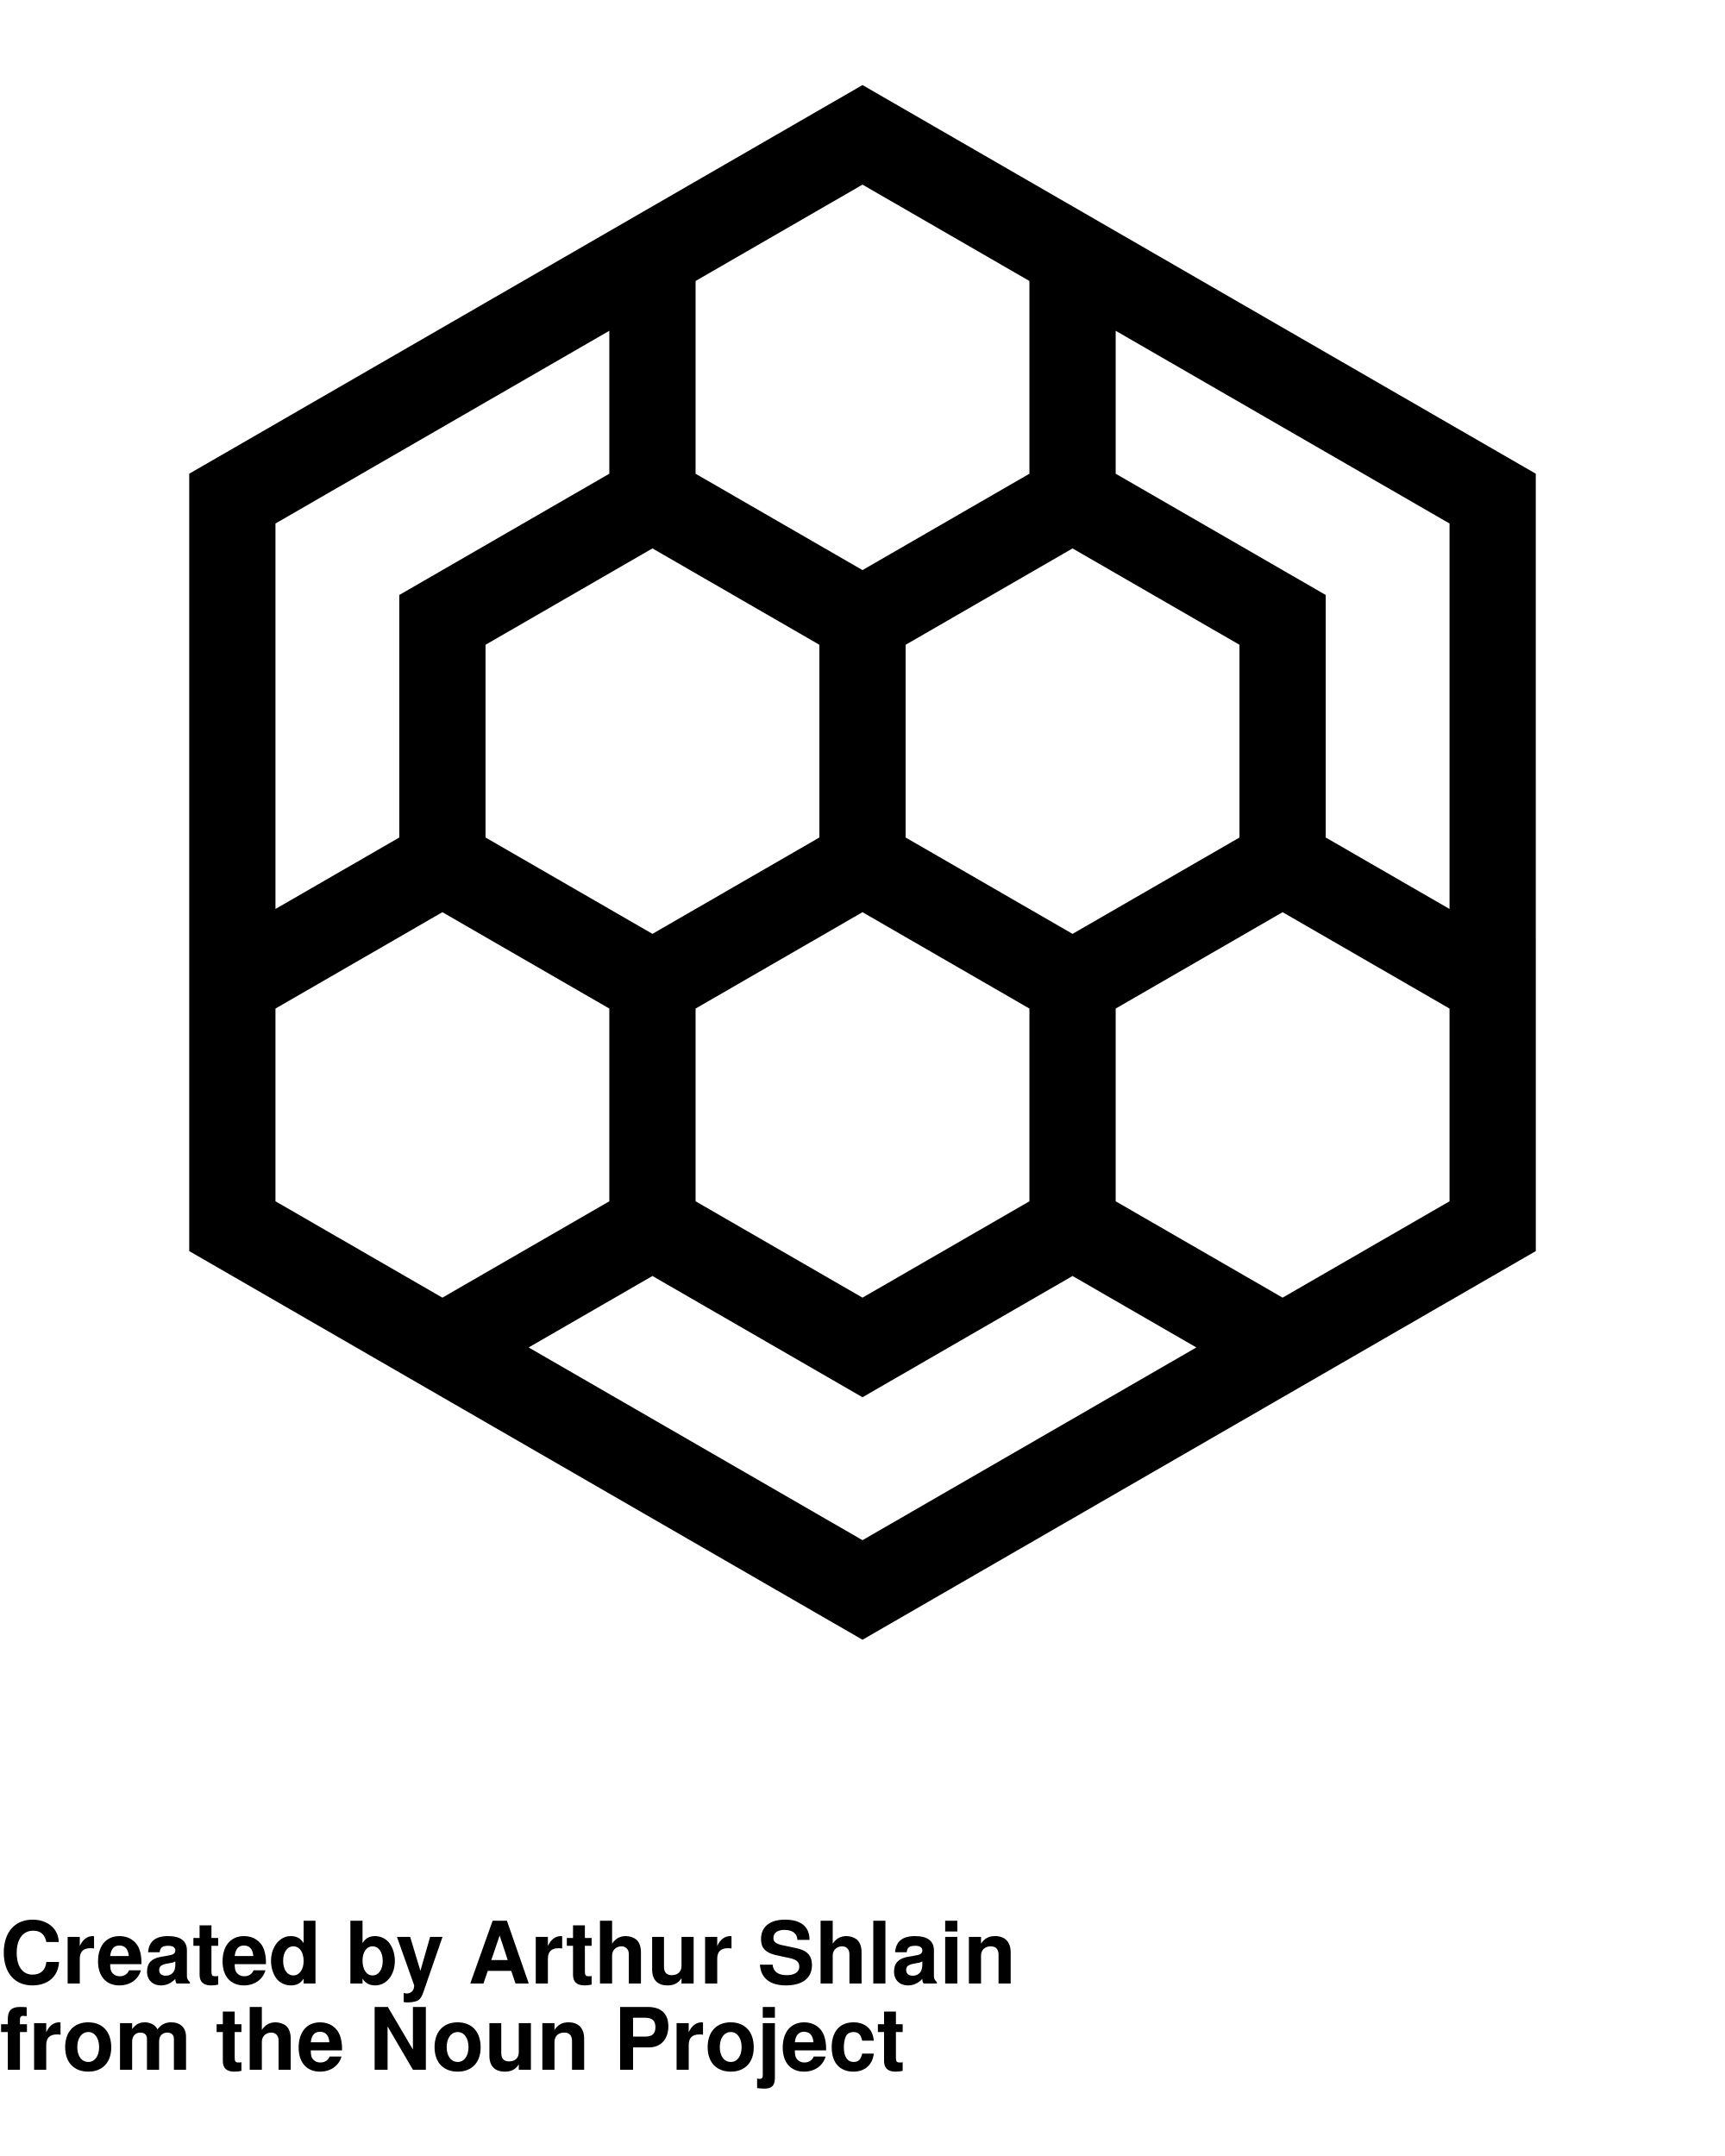
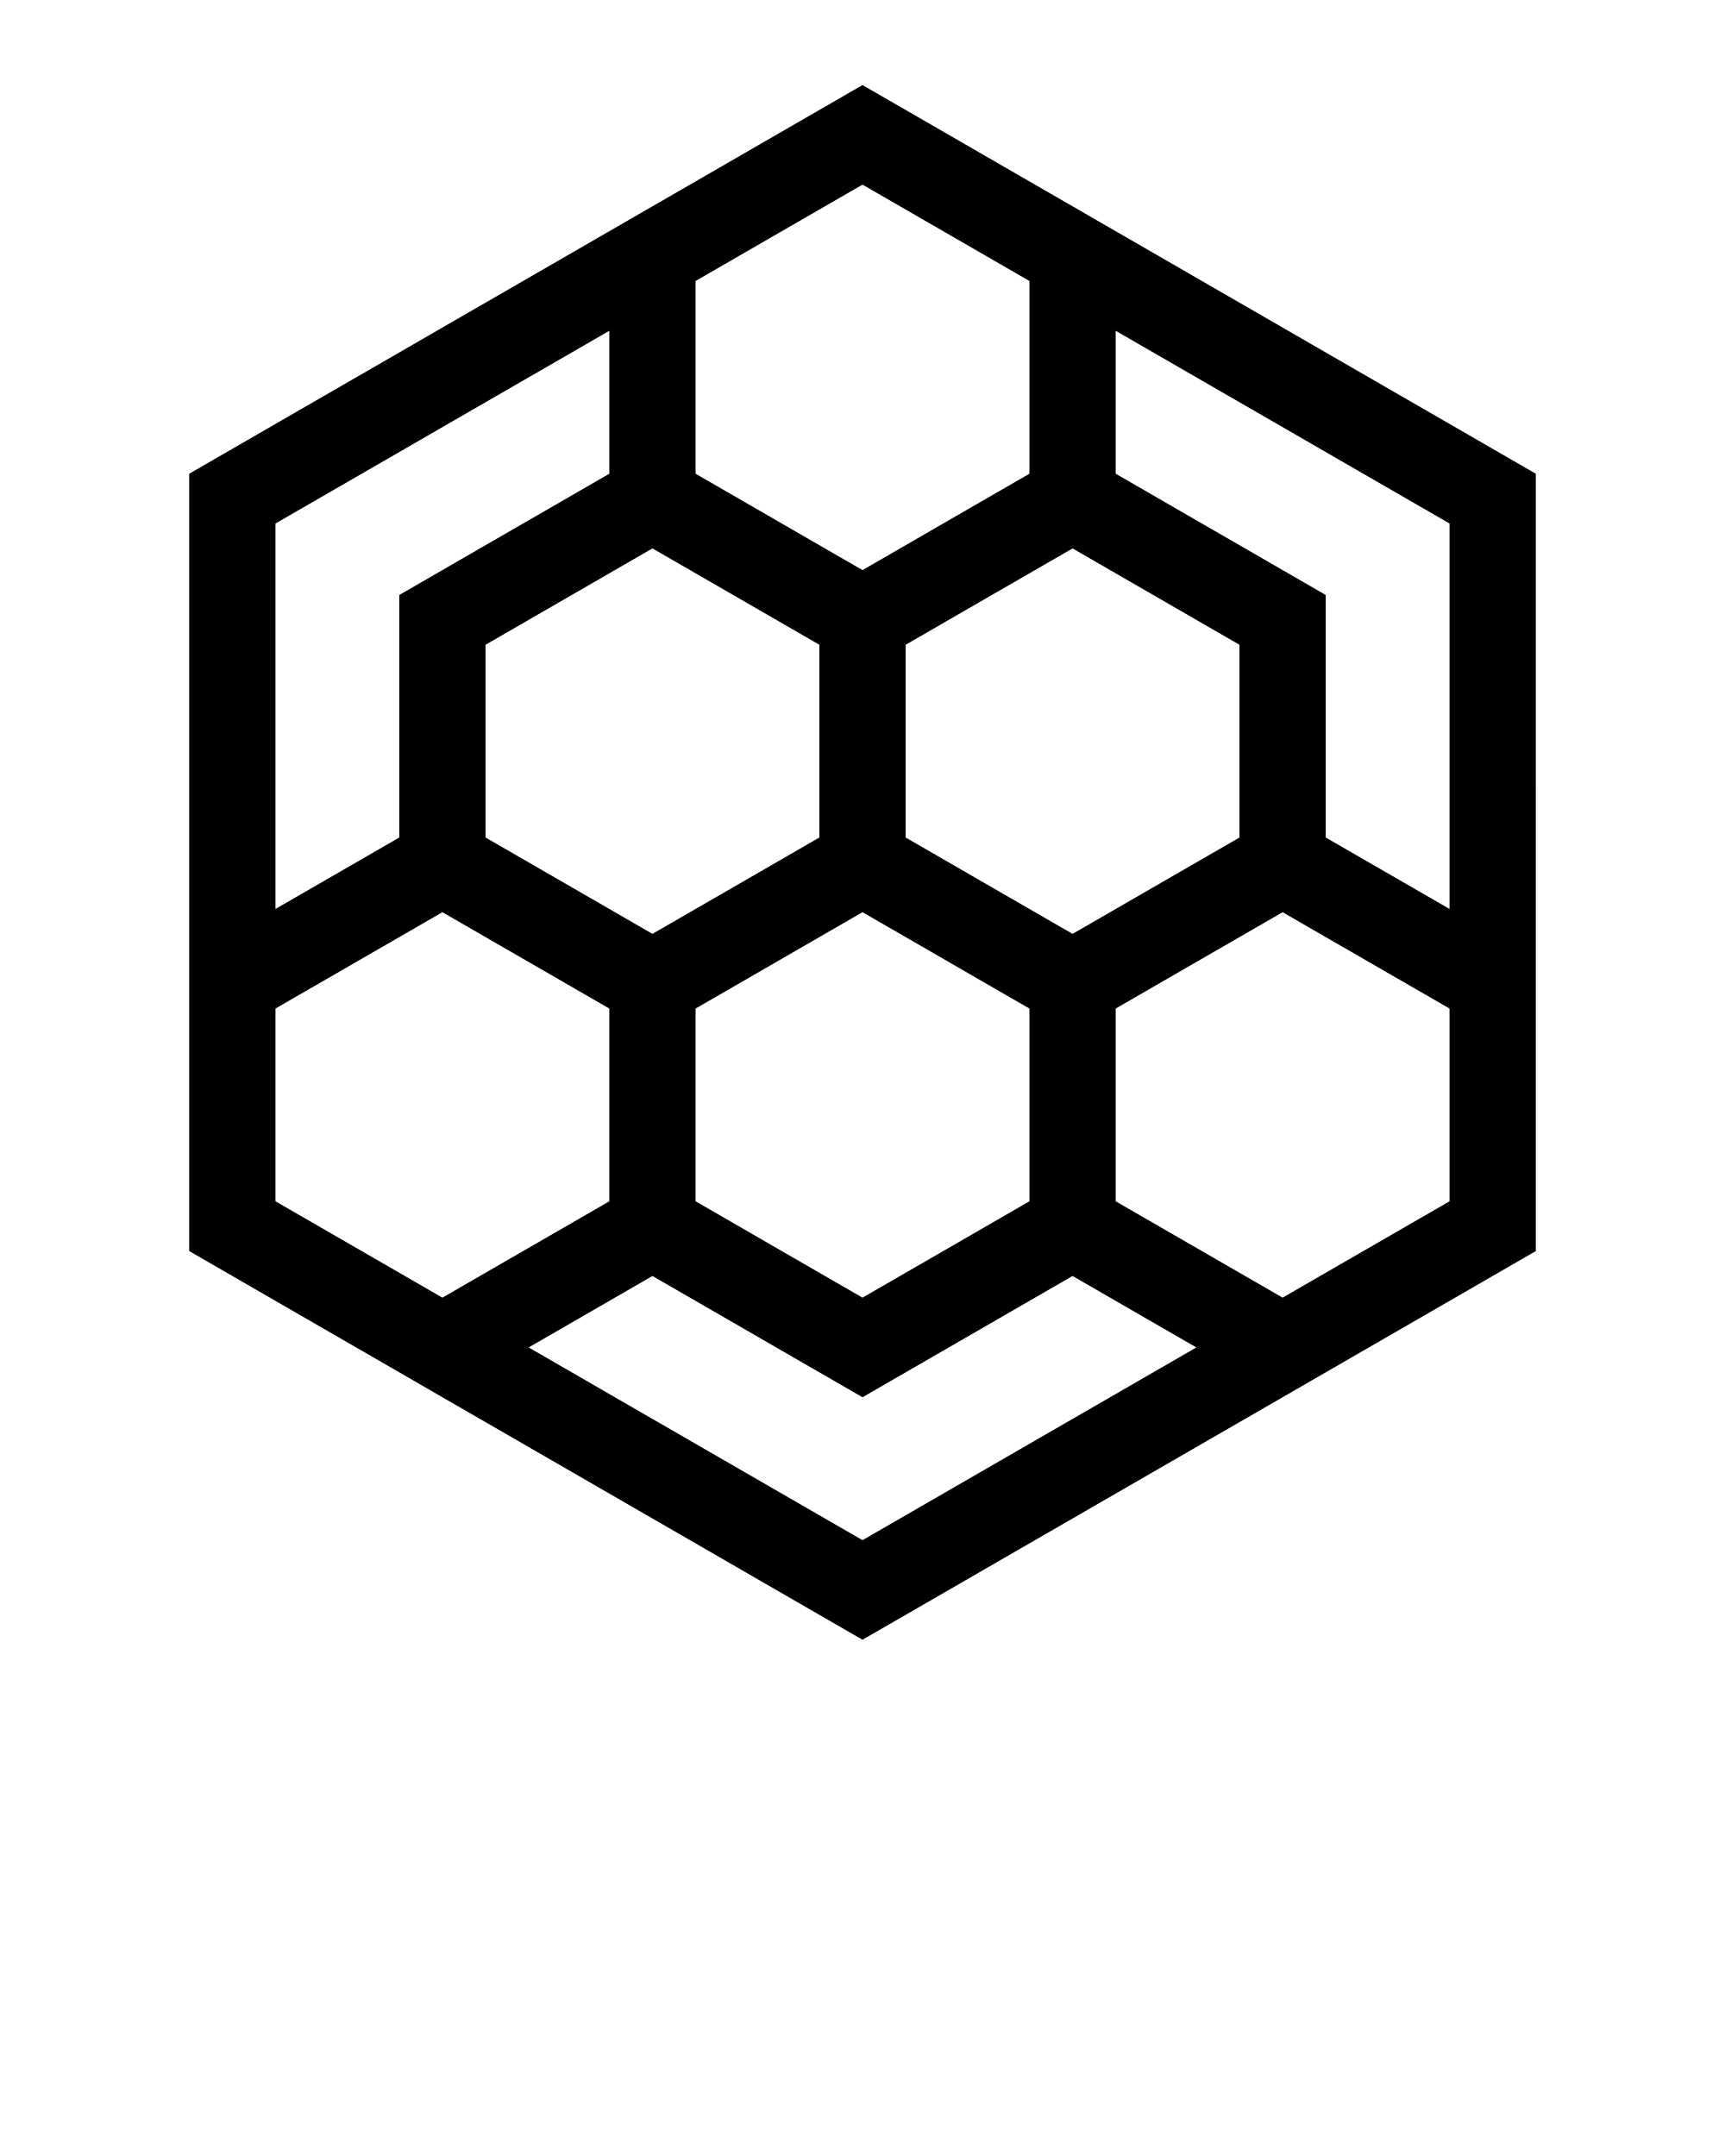
<svg xmlns="http://www.w3.org/2000/svg" version="1.1" x="0px" y="0px" viewBox="0 0 100 125" enable-background="new 0 0 100 100" xml:space="preserve">
  <path d="M89.031,27.465L50,4.931L10.969,27.465l0,45.07L50,95.069l39.032-22.534L89.031,27.465z M50,75.235l-9.677-5.587V58.474  L50,52.887l9.677,5.587v11.174L50,75.235z M25.646,75.235l-9.677-5.587V58.474l9.677-5.587l9.677,5.587v11.174L25.646,75.235z   M37.823,31.795l9.677,5.587v11.174l-9.677,5.587l-9.677-5.587V37.383L37.823,31.795z M50,10.704l9.677,5.587v11.174L50,33.053  l-9.677-5.587V16.291L50,10.704z M71.854,48.557l-9.677,5.587L52.5,48.557V37.383l9.677-5.587l9.677,5.587V48.557z M64.677,58.474  l9.677-5.587l9.677,5.587v11.174l-9.677,5.587l-9.677-5.587V58.474z M84.031,30.352V52.7l-7.177-4.143V34.496l-12.177-7.031v-8.287  L84.031,30.352z M15.969,30.352l19.354-11.174v8.287l-12.177,7.031v14.061L15.969,52.7V30.352z M50,89.296L30.646,78.122  l7.177-4.143L50,81.009l12.177-7.03l7.177,4.143L50,89.296z" />
-   <text x="0" y="115" fill="#000000" font-size="5px" font-weight="bold" font-family="'Helvetica Neue', Helvetica, Arial-Unicode, Arial, Sans-serif">Created by Arthur Shlain</text>
-   <text x="0" y="120" fill="#000000" font-size="5px" font-weight="bold" font-family="'Helvetica Neue', Helvetica, Arial-Unicode, Arial, Sans-serif">from the Noun Project</text>
</svg>
